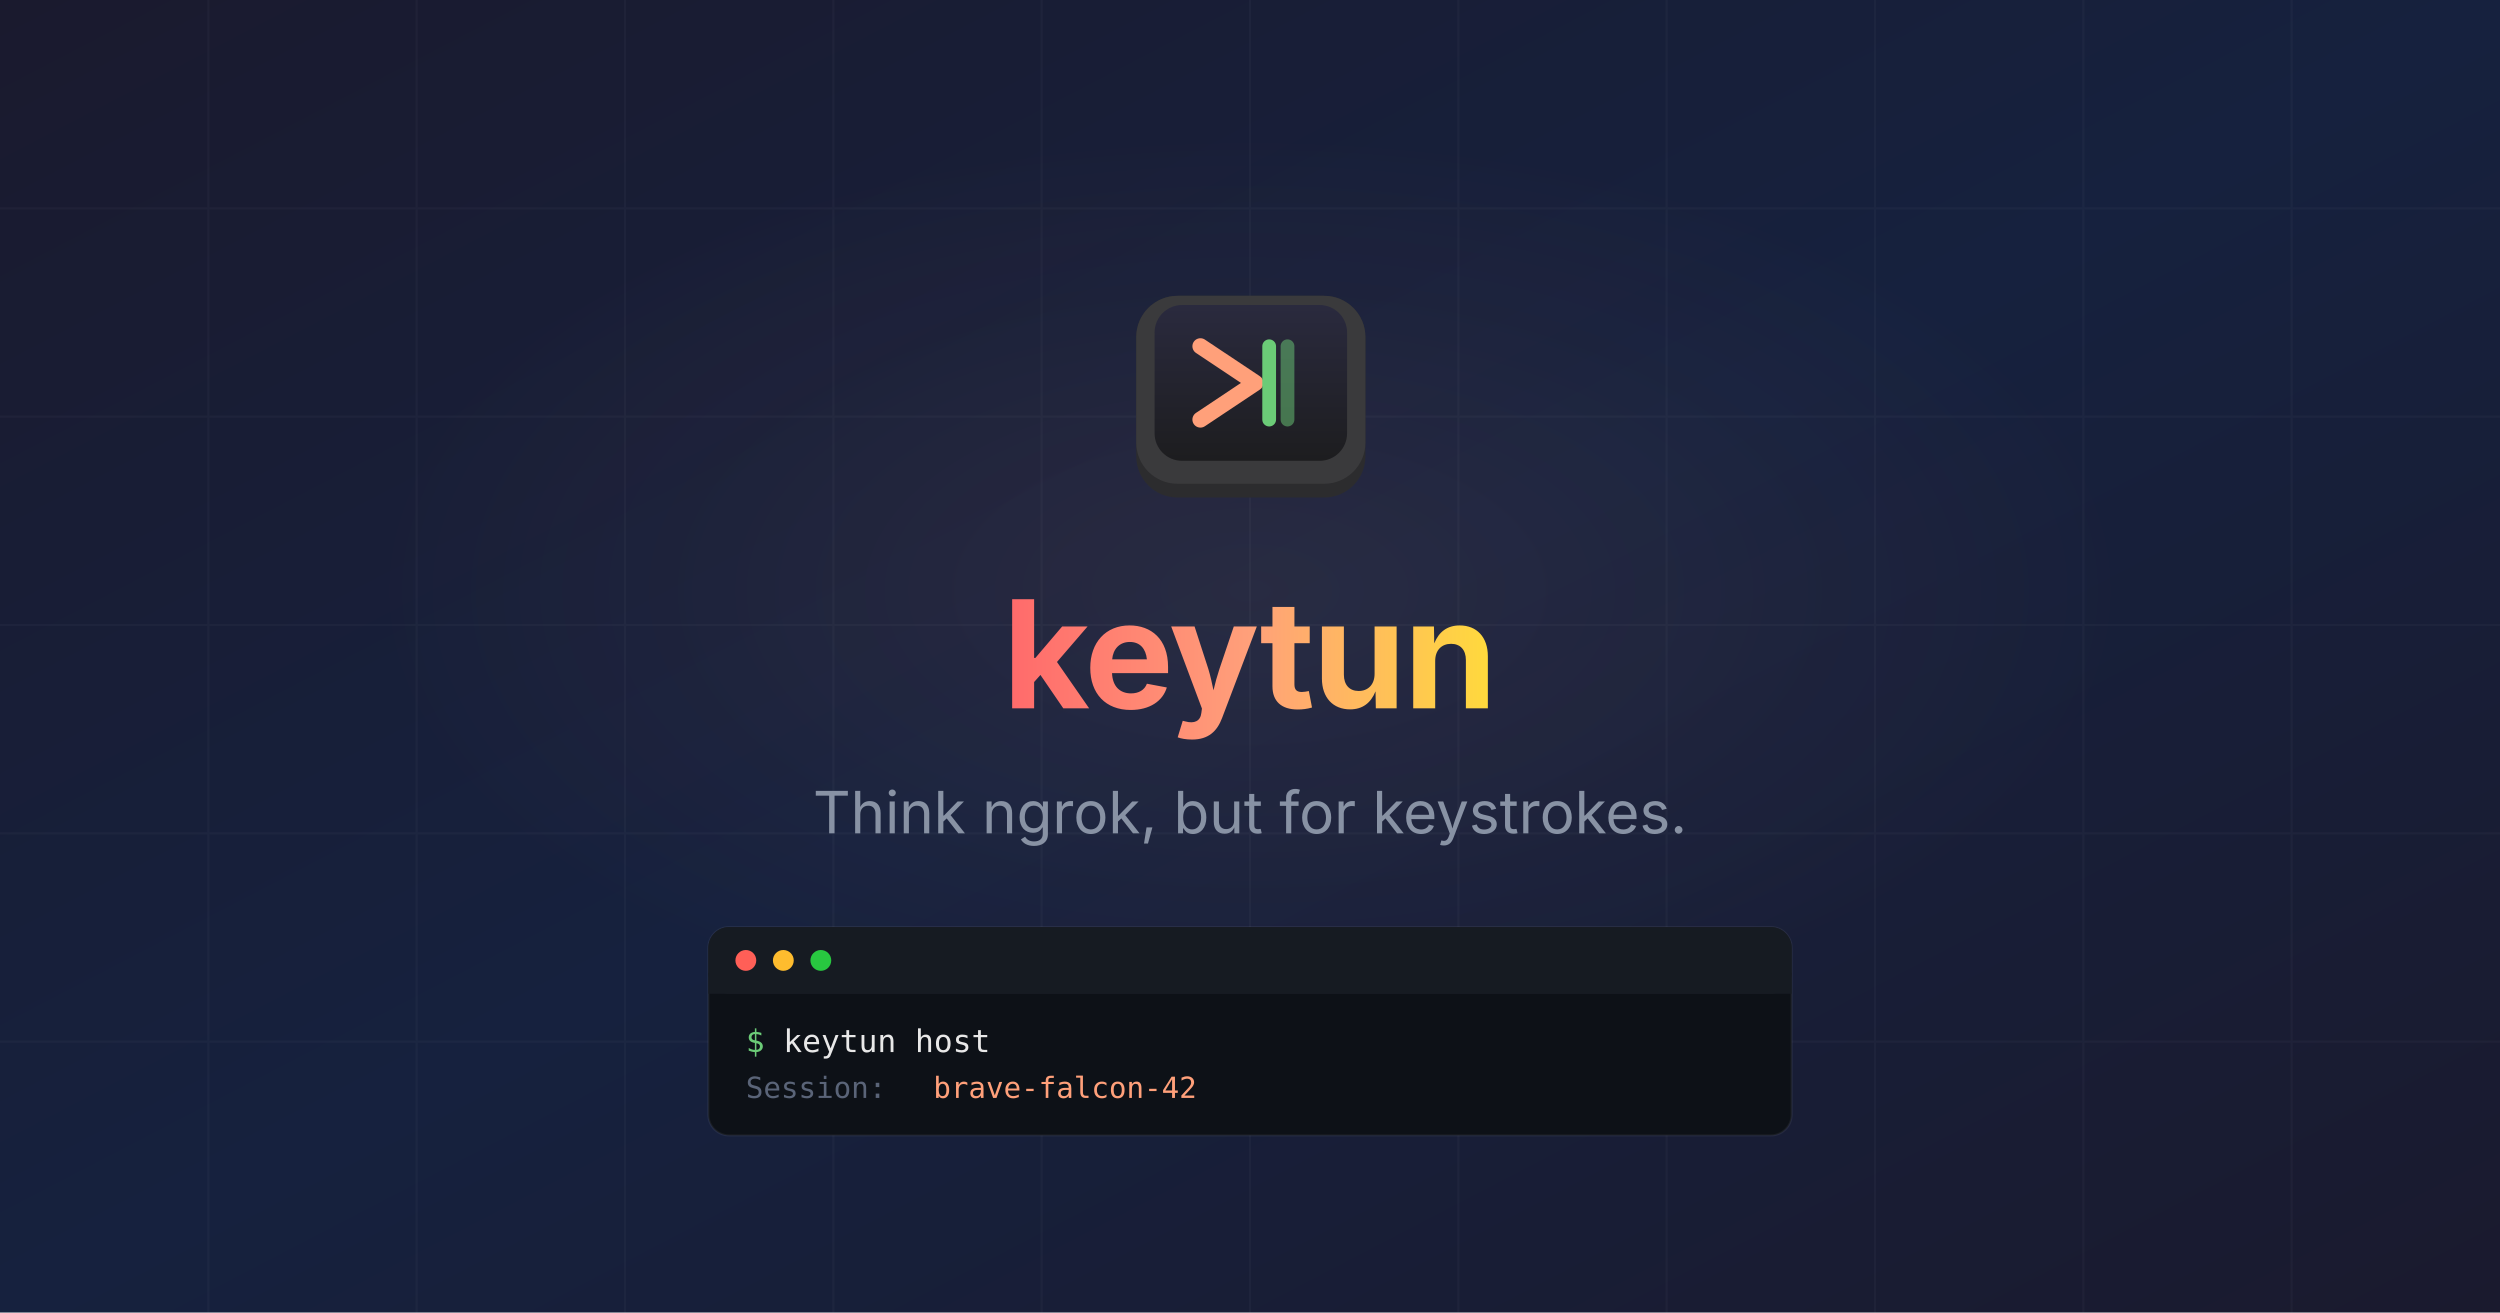
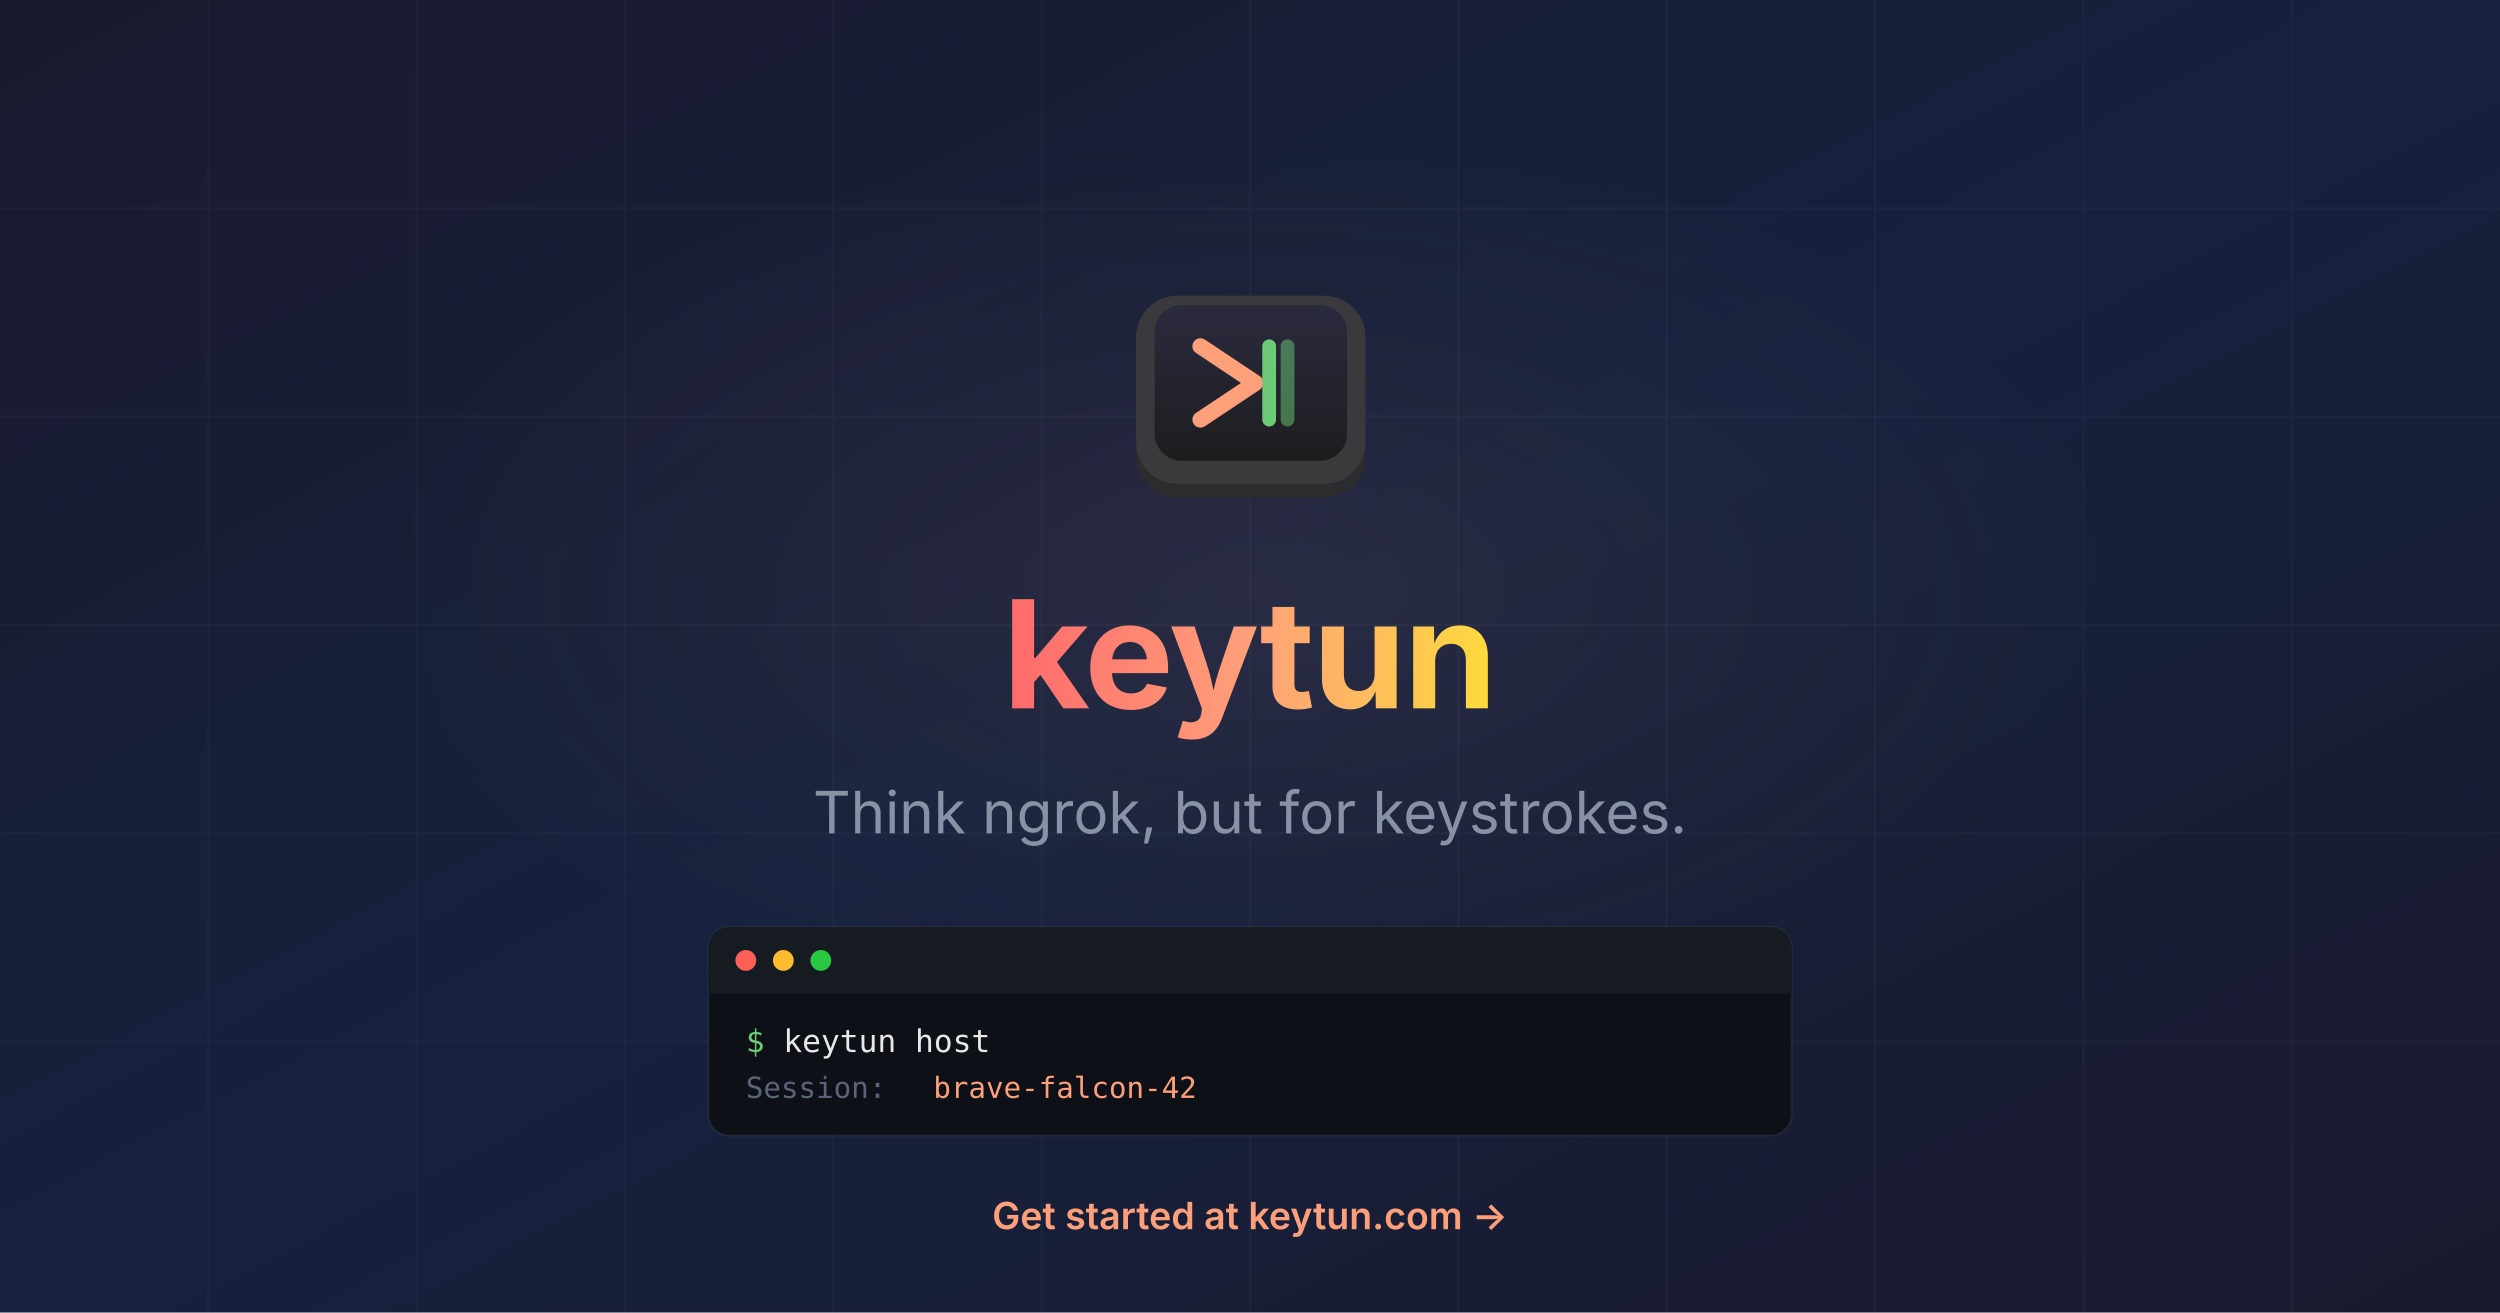
<svg xmlns="http://www.w3.org/2000/svg" viewBox="0 0 1200 630" width="1200" height="630">
  <defs>
    <linearGradient id="bg-grad" x1="0%" y1="0%" x2="100%" y2="100%">
      <stop offset="0%" stop-color="#1a1a2e" />
      <stop offset="50%" stop-color="#16213e" />
      <stop offset="100%" stop-color="#1a1a2e" />
    </linearGradient>
    <linearGradient id="warm-grad" x1="0%" y1="0%" x2="100%" y2="0%">
      <stop offset="0%" stop-color="#ff6b6b" />
      <stop offset="50%" stop-color="#ffa07a" />
      <stop offset="100%" stop-color="#ffd93d" />
    </linearGradient>
    <linearGradient id="keycap-top" x1="0%" y1="0%" x2="0%" y2="100%">
      <stop offset="0%" stop-color="#2a2a3e" />
      <stop offset="100%" stop-color="#1d1d1f" />
    </linearGradient>
    <radialGradient id="glow" cx="50%" cy="45%" r="35%">
      <stop offset="0%" stop-color="rgba(255,160,122,0.08)" />
      <stop offset="100%" stop-color="rgba(255,160,122,0)" />
    </radialGradient>
  </defs>
  <rect width="1200" height="630" fill="url(#bg-grad)" />
  <rect width="1200" height="630" fill="url(#glow)" />
  <g opacity="0.03">
    <line x1="0" y1="0" x2="0" y2="630" stroke="#fff" stroke-width="1" transform="translate(100,0)" />
    <line x1="0" y1="0" x2="0" y2="630" stroke="#fff" stroke-width="1" transform="translate(200,0)" />
    <line x1="0" y1="0" x2="0" y2="630" stroke="#fff" stroke-width="1" transform="translate(300,0)" />
    <line x1="0" y1="0" x2="0" y2="630" stroke="#fff" stroke-width="1" transform="translate(400,0)" />
    <line x1="0" y1="0" x2="0" y2="630" stroke="#fff" stroke-width="1" transform="translate(500,0)" />
    <line x1="0" y1="0" x2="0" y2="630" stroke="#fff" stroke-width="1" transform="translate(600,0)" />
    <line x1="0" y1="0" x2="0" y2="630" stroke="#fff" stroke-width="1" transform="translate(700,0)" />
    <line x1="0" y1="0" x2="0" y2="630" stroke="#fff" stroke-width="1" transform="translate(800,0)" />
    <line x1="0" y1="0" x2="0" y2="630" stroke="#fff" stroke-width="1" transform="translate(900,0)" />
    <line x1="0" y1="0" x2="0" y2="630" stroke="#fff" stroke-width="1" transform="translate(1000,0)" />
    <line x1="0" y1="0" x2="0" y2="630" stroke="#fff" stroke-width="1" transform="translate(1100,0)" />
    <line x1="0" y1="0" x2="1200" y2="0" stroke="#fff" stroke-width="1" transform="translate(0,100)" />
    <line x1="0" y1="0" x2="1200" y2="0" stroke="#fff" stroke-width="1" transform="translate(0,200)" />
    <line x1="0" y1="0" x2="1200" y2="0" stroke="#fff" stroke-width="1" transform="translate(0,300)" />
    <line x1="0" y1="0" x2="1200" y2="0" stroke="#fff" stroke-width="1" transform="translate(0,400)" />
    <line x1="0" y1="0" x2="1200" y2="0" stroke="#fff" stroke-width="1" transform="translate(0,500)" />
  </g>
  <g transform="translate(530, 120) scale(1.1)">
    <rect x="14" y="20" width="100" height="88" rx="18" fill="#2c2c2e" />
    <rect x="14" y="20" width="100" height="82" rx="18" fill="#3a3a3c" />
    <rect x="22" y="24" width="84" height="68" rx="12" fill="url(#keycap-top)" />
    <path d="M42 42 L66 58 L42 74" stroke="#ffa07a" stroke-width="7" stroke-linecap="round" stroke-linejoin="round" fill="none" />
    <line x1="72" y1="42" x2="72" y2="74" stroke="#6bcb77" stroke-width="6" stroke-linecap="round" />
    <line x1="80" y1="42" x2="80" y2="74" stroke="#6bcb77" stroke-width="6" stroke-linecap="round" opacity="0.5" />
  </g>
  <text x="600" y="340" text-anchor="middle" font-family="Inter, -apple-system, BlinkMacSystemFont, sans-serif" font-size="72" font-weight="700" letter-spacing="-1" fill="url(#warm-grad)">keytun</text>
  <text x="600" y="400" text-anchor="middle" font-family="Inter, -apple-system, BlinkMacSystemFont, sans-serif" font-size="28" font-weight="400" fill="#8892a4">Think ngrok, but for keystrokes.</text>
  <g transform="translate(340, 445)">
    <rect width="520" height="100" rx="10" fill="#0d1117" stroke="rgba(255,255,255,0.06)" stroke-width="1" />
    <rect width="520" height="32" rx="10" fill="#161b22" />
    <rect y="22" width="520" height="10" fill="#161b22" />
    <circle cx="18" cy="16" r="5" fill="#ff5f57" />
    <circle cx="36" cy="16" r="5" fill="#febc2e" />
    <circle cx="54" cy="16" r="5" fill="#28c840" />
    <text x="18" y="60" font-family="JetBrains Mono, SF Mono, Fira Code, monospace" font-size="15" fill="#6bcb77">$</text>
    <text x="36" y="60" font-family="JetBrains Mono, SF Mono, Fira Code, monospace" font-size="15" fill="#e8e8e8">keytun host</text>
    <text x="18" y="82" font-family="JetBrains Mono, SF Mono, Fira Code, monospace" font-size="14" fill="#5a6478">Session: </text>
    <text x="108" y="82" font-family="JetBrains Mono, SF Mono, Fira Code, monospace" font-size="14" fill="#ffa07a">brave-falcon-42</text>
  </g>
+   <text x="600" y="590" text-anchor="middle" font-family="Inter, -apple-system, BlinkMacSystemFont, sans-serif" font-size="18" font-weight="600" fill="#ffa07a">Get started at keytun.com →</text>
</svg>
